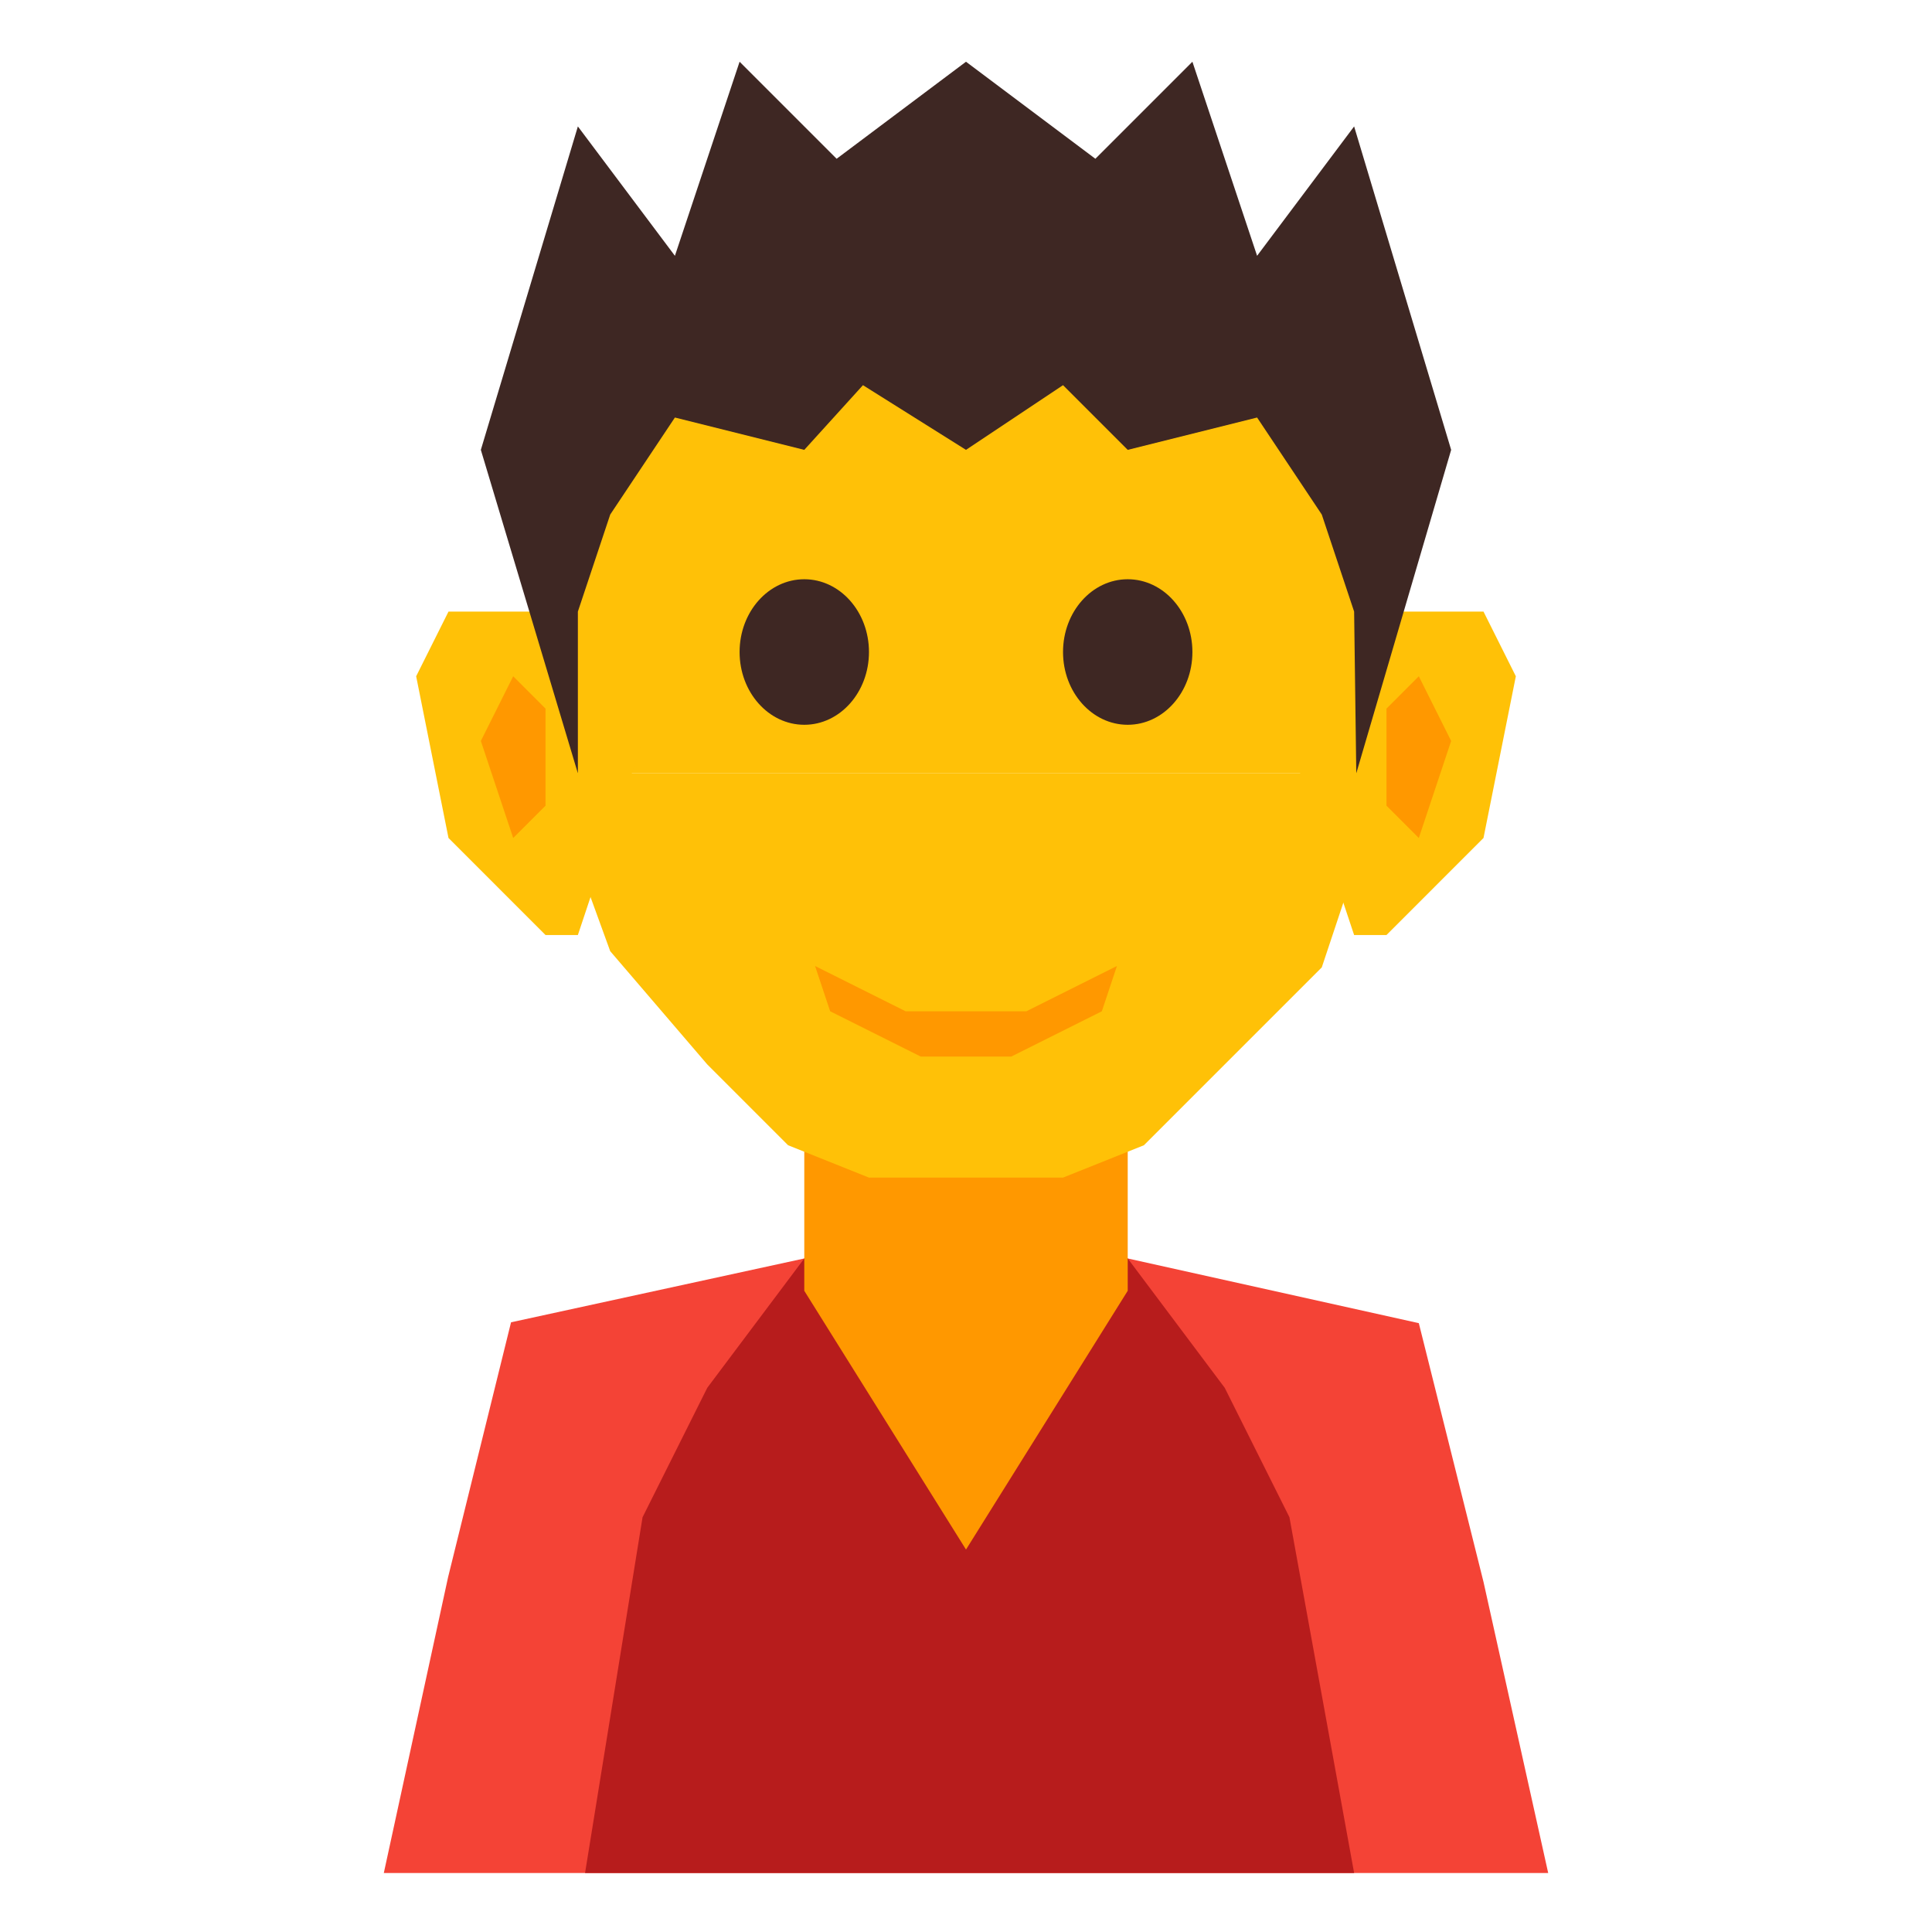
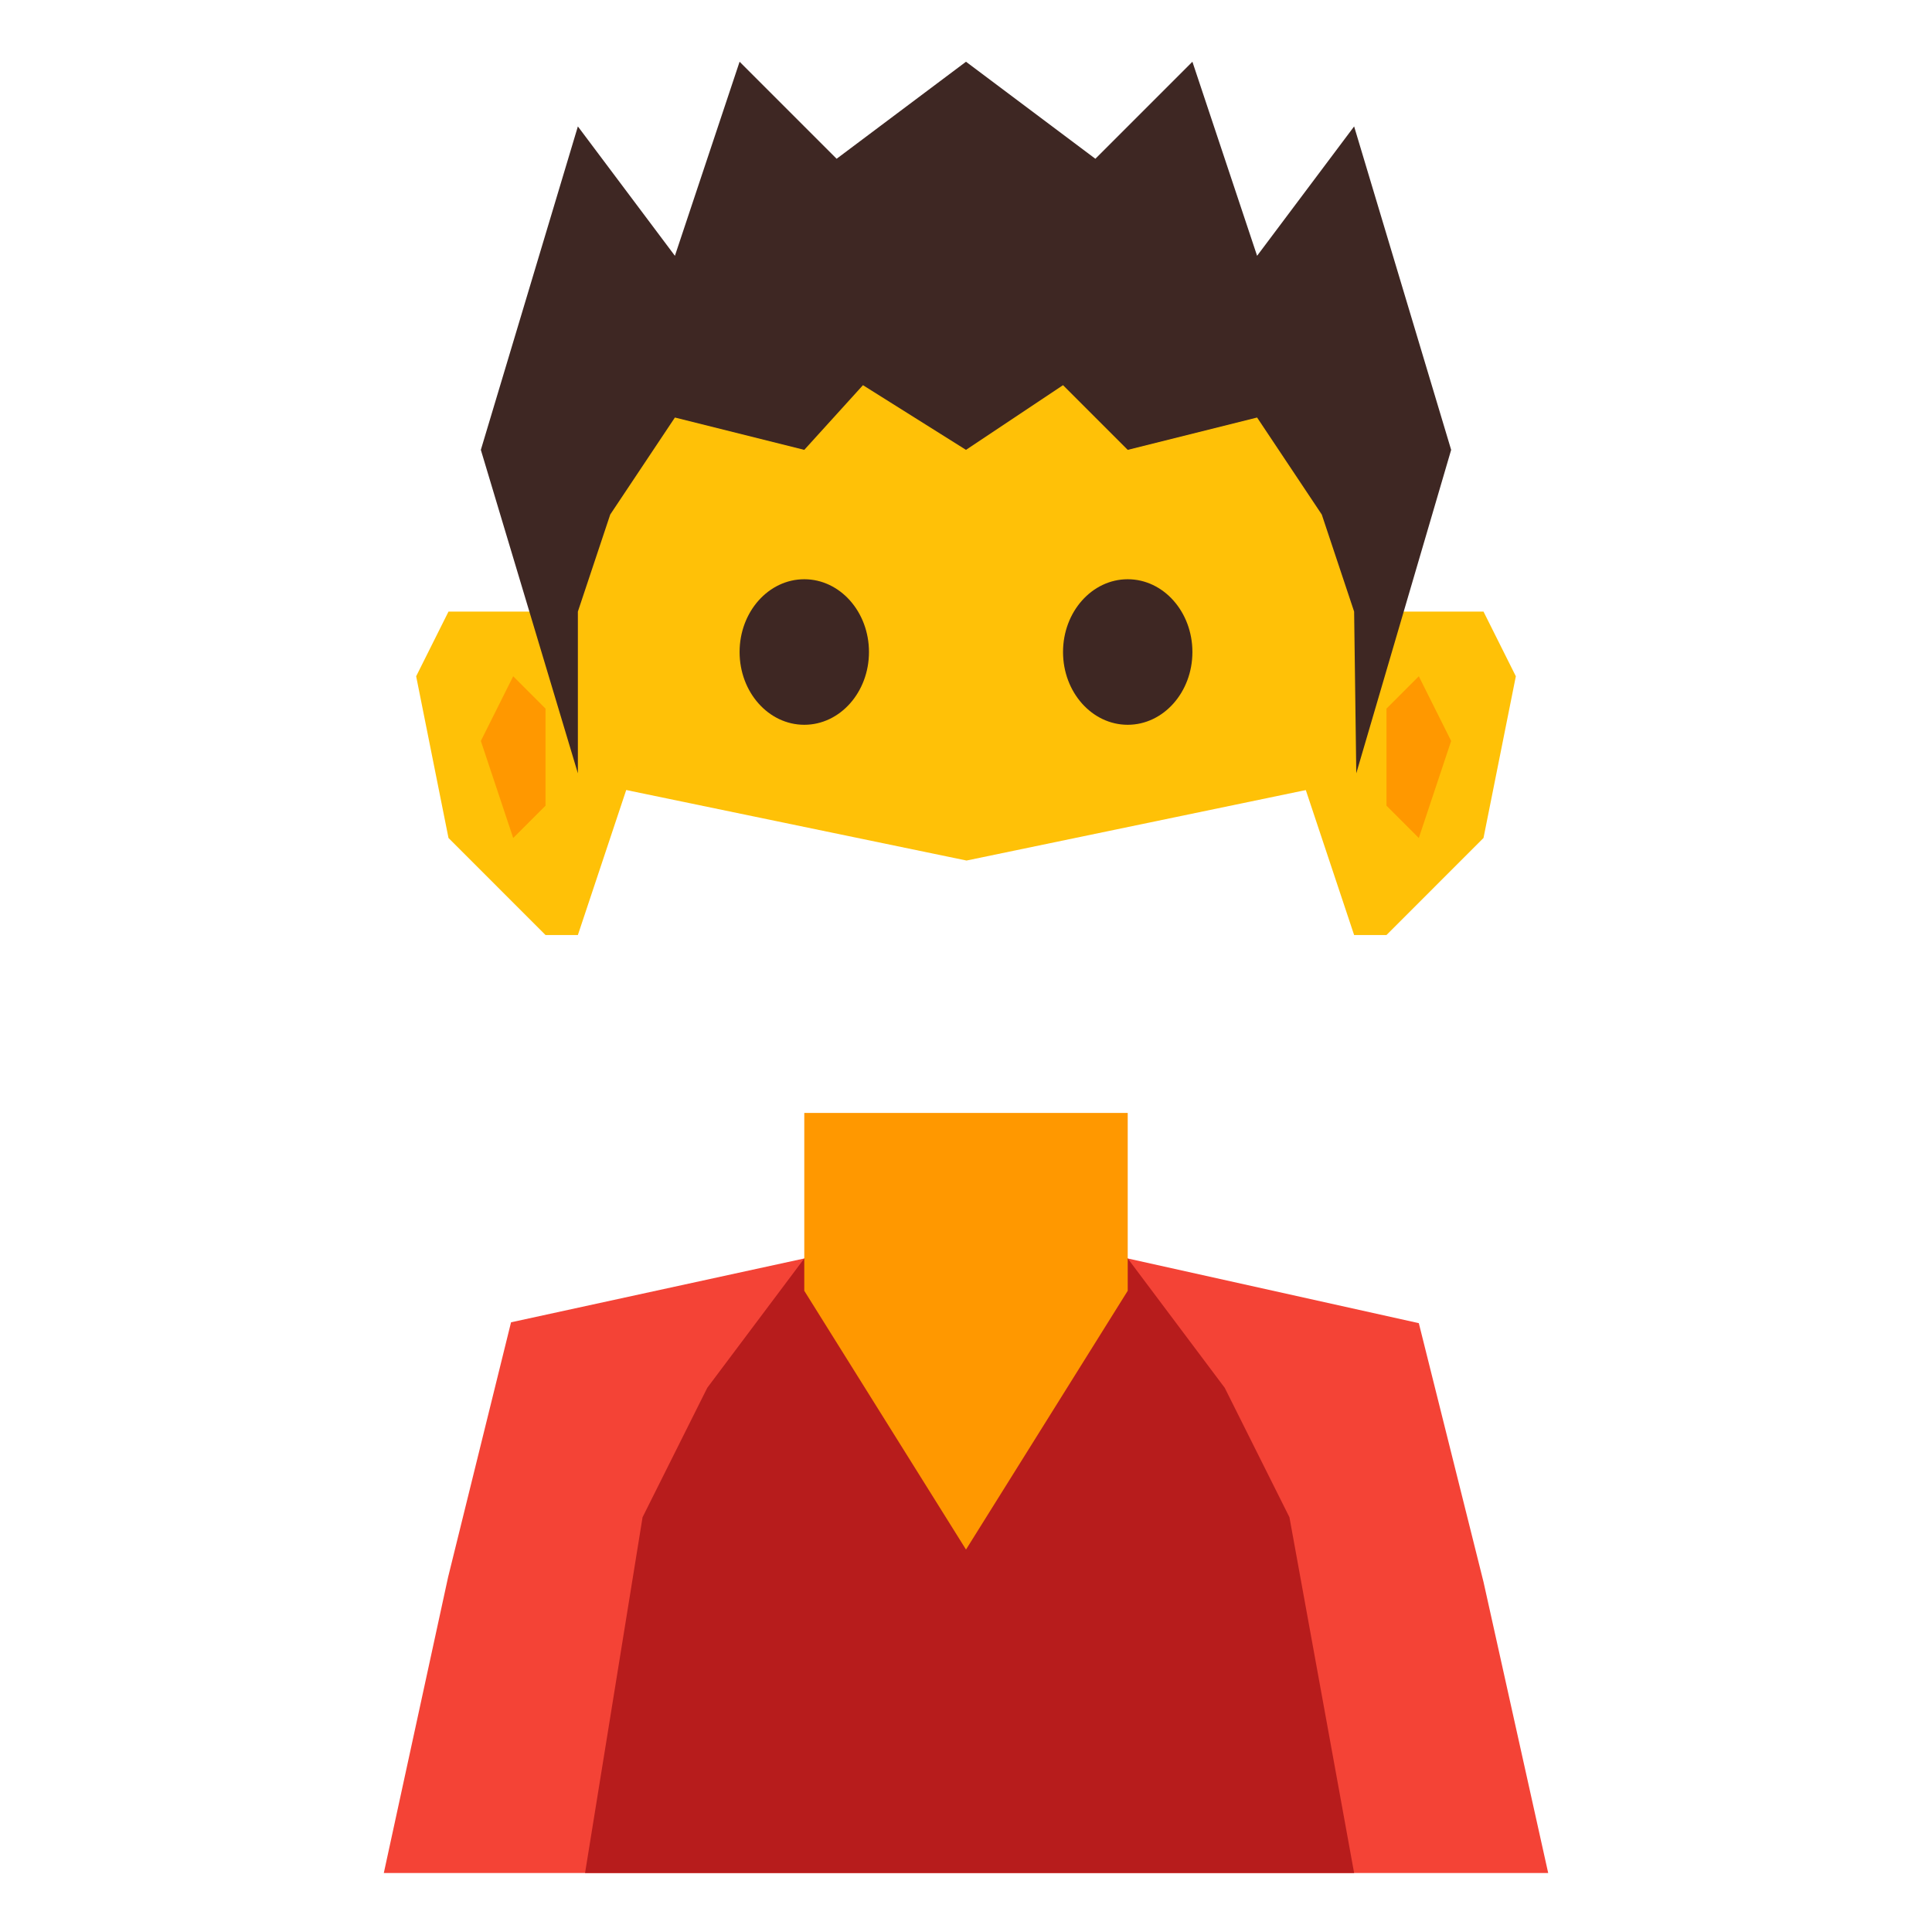
<svg xmlns="http://www.w3.org/2000/svg" width="512" height="512" viewBox="0 0 512 512" class="calvin-svg2" version="1.1" id="svg3336">
  <defs class="calvin-defs4" id="defs3338" />
  <g class="calvin-neutral" style="display:inline" id="calvin-neutral">
    <path id="path3514" style="opacity:1;fill:#f44336;fill-opacity:1;stroke:none;stroke-width:4;stroke-linecap:round;stroke-linejoin:round;stroke-miterlimit:4;stroke-dasharray:none;stroke-opacity:1" d="M 101.714,496.362 L 118.749,417.962 L 135.43,350.424 L 213.143,333.505 L 264.571,324.934 L 298.857,333.505 L 376,350.648 L 393.143,419.219 L 410.286,496.362 L 264.571,496.362 Z" class="calvin-arms" />
    <path id="path3516" style="opacity:1;fill:#b71c1c;fill-opacity:1;stroke:none;stroke-width:4;stroke-linecap:round;stroke-linejoin:round;stroke-miterlimit:4;stroke-dasharray:none;stroke-opacity:1" d="M 155.047,496.362 L 170.286,402.076 L 187.429,367.791 L 213.143,333.505 L 264.571,319.988 L 298.857,333.505 L 324.571,367.791 L 341.714,402.076 L 358.857,496.362 L 265.523,496.362 Z" class="calvin-chest" />
    <path id="path3518" style="opacity:1;fill:#ff9800;fill-opacity:1;stroke:none;stroke-width:2;stroke-linecap:round;stroke-linejoin:round;stroke-miterlimit:4;stroke-dasharray:none;stroke-opacity:1" d="M 213.143,294.934 L 298.857,294.934 L 298.857,342.076 L 256,410.648 L 213.143,342.076 Z" class="calvin-neck" />
-     <path id="path3520" style="opacity:1;fill:#ffc107;fill-opacity:1;stroke:none;stroke-width:2;stroke-linecap:round;stroke-linejoin:round;stroke-miterlimit:4;stroke-dasharray:none;stroke-opacity:1" d="M 367.429,204.934 L 144.571,204.934 L 153.143,153.505 L 170.286,102.076 L 256,84.934 L 341.714,102.076 L 358.857,153.505 Z" class="calvin-head" />
+     <path id="path3520" style="opacity:1;fill:#ffc107;fill-opacity:1;stroke:none;stroke-width:2;stroke-linecap:round;stroke-linejoin:round;stroke-miterlimit:4;stroke-dasharray:none;stroke-opacity:1" d="M 367.429,204.934 L 256.145,228.051 L 144.571,204.934 L 153.143,153.505 L 170.286,102.076 L 256,84.934 L 341.714,102.076 L 358.857,153.505 Z" class="calvin-head" />
    <path id="path3522" class="calvin-eye-right" d="M 230.286,172.791 C 230.286,183.442 222.611,192.076 213.143,192.076 C 203.675,192.076 196,183.442 196,172.791 C 196,162.139 203.675,153.505 213.143,153.505 C 222.611,153.505 230.286,162.139 230.286,172.791 Z" style="opacity:1;fill:#3e2723;fill-opacity:1;stroke:none;stroke-width:4;stroke-linecap:round;stroke-linejoin:round;stroke-miterlimit:4;stroke-dasharray:none;stroke-opacity:1" />
    <path id="path3524" class="calvin-eye-left" d="M 316,172.791 A 17.143,19.286 0 0 1 298.857,192.076 A 17.143,19.286 0 0 1 281.714,172.791 A 17.143,19.286 0 0 1 298.857,153.505 A 17.143,19.286 0 0 1 316,172.791 Z" style="opacity:1;fill:#3e2723;fill-opacity:1;stroke:none;stroke-width:4;stroke-linecap:round;stroke-linejoin:round;stroke-miterlimit:4;stroke-dasharray:none;stroke-opacity:1" />
    <path id="path3526" style="opacity:1;fill:#ffc107;fill-opacity:1;stroke:none;stroke-width:4;stroke-linecap:round;stroke-linejoin:round;stroke-miterlimit:4;stroke-dasharray:none;stroke-opacity:1" d="M 110.286,179.219 L 118.857,222.076 L 144.571,247.791 L 153.143,247.791 L 170.286,196.362 L 144.571,162.076 L 118.857,162.076 Z" class="calvin-ear-right" />
    <path id="path3528" style="opacity:1;fill:#ff9800;fill-opacity:1;stroke:none;stroke-width:4;stroke-linecap:round;stroke-linejoin:round;stroke-miterlimit:4;stroke-dasharray:none;stroke-opacity:1" d="M 136,222.076 L 144.571,213.505 L 144.571,196.362 L 144.571,187.791 L 136,179.219 L 127.429,196.362 Z" class="calvin-ear-right-inner" />
    <path id="path3530" class="calvin-ear-left" d="M 401.714,179.219 L 393.143,222.076 L 367.429,247.791 L 358.857,247.791 L 341.714,196.362 L 367.429,162.076 L 393.143,162.076 Z" style="opacity:1;fill:#ffc107;fill-opacity:1;stroke:none;stroke-width:4;stroke-linecap:round;stroke-linejoin:round;stroke-miterlimit:4;stroke-dasharray:none;stroke-opacity:1" />
    <path id="path3532" class="calvin-ear-left-inner" d="M 376,222.076 L 367.429,213.505 L 367.429,196.362 L 367.429,187.791 L 376,179.219 L 384.571,196.362 Z" style="opacity:1;fill:#ff9800;fill-opacity:1;stroke:none;stroke-width:4;stroke-linecap:round;stroke-linejoin:round;stroke-miterlimit:4;stroke-dasharray:none;stroke-opacity:1" />
    <path id="path3534" style="fill:#3e2723;fill-rule:evenodd;stroke:none;stroke-width:1px;stroke-linecap:butt;stroke-linejoin:miter;stroke-opacity:1" d="M 153.143,204.934 L 153.143,162.076 L 161.714,136.362 L 178.857,110.648 L 213.143,119.219 L 228.693,102.076 L 256,119.219 L 281.714,102.076 L 298.857,119.219 L 333.143,110.648 L 350.286,136.362 L 358.857,162.076 L 359.429,204.934 L 384.571,119.219 L 358.857,33.505 L 333.143,67.791 L 316,16.362 L 290.286,42.076 L 256,16.362 L 221.714,42.076 L 196,16.362 L 178.857,67.791 L 153.143,33.505 L 127.429,119.219 Z" class="calvin-hair" />
  </g>
-   <g id="layer7" style="display:inline">
+   <g id="layer7" style="display:none">
    <path id="path3920" style="display:inline;opacity:1;fill:#ffc107;fill-opacity:1;stroke:none;stroke-width:2;stroke-linecap:round;stroke-linejoin:round;stroke-miterlimit:4;stroke-dasharray:none;stroke-opacity:1" d="M 367.429,204.934 L 350.286,256.362 L 324.571,282.076 L 303.143,303.505 L 281.714,312.076 L 230.286,312.076 L 208.857,303.505 L 187.429,282.076 L 161.714,252.076 L 144.571,204.934 Z" class="calvin-head" />
    <path style="display:inline;opacity:1;fill:#ff9800;fill-opacity:1;stroke:none;stroke-width:8;stroke-linecap:round;stroke-linejoin:round;stroke-miterlimit:4;stroke-dasharray:none;stroke-opacity:1" d="M 220,268 L 216,256 L 240,268 L 272,268 L 296,256 L 292,268 L 268,280 L 244,280 Z" class="calvin-lips" id="path3922" />
  </g>
  <g id="layer1" style="display:none">
    <path class="calvin-head" d="M 367.429,204.934 L 350.286,256.362 L 324.571,282.076 L 303.143,303.505 L 281.714,312.076 L 230.286,312.076 L 208.857,303.505 L 187.429,282.076 L 161.714,252.076 L 144.571,204.934 Z" style="opacity:1;fill:#ffc107;fill-opacity:1;stroke:none;stroke-width:2;stroke-linecap:round;stroke-linejoin:round;stroke-miterlimit:4;stroke-dasharray:none;stroke-opacity:1" id="path3611" />
    <path id="path3627" class="calvin-lips" d="M 224,268 L 220,256 L 240,260 L 272,260 L 292,256 L 288,268 L 268,280 L 244,280 Z" style="opacity:1;fill:#263238;fill-opacity:1;stroke:none;stroke-width:8;stroke-linecap:round;stroke-linejoin:round;stroke-miterlimit:4;stroke-dasharray:none;stroke-opacity:1" />
  </g>
  <g id="layer2" style="display:none">
    <path id="path4427" style="opacity:1;fill:#ffc107;fill-opacity:1;stroke:none;stroke-width:2;stroke-linecap:round;stroke-linejoin:round;stroke-miterlimit:4;stroke-dasharray:none;stroke-opacity:1" d="M 367.429,204.571 L 350.286,256 L 324.571,281.714 L 303.143,303.143 L 281.714,311.714 L 230.286,311.714 L 208.857,303.143 L 187.429,281.714 L 161.714,251.714 L 144.571,204.571 Z" class="calvin-head" />
    <path style="opacity:1;fill:#263238;fill-opacity:1;stroke:none;stroke-width:8;stroke-linecap:round;stroke-linejoin:round;stroke-miterlimit:4;stroke-dasharray:none;stroke-opacity:1" d="M 196,255.638 L 200,247.638 L 240,251.638 L 272,251.638 L 312,247.638 L 316,255.638 L 280,283.638 L 232,283.638 Z" class="calvin-lips" id="path4323" />
  </g>
  <g id="layer3" style="display:none">
    <path id="path4245" style="opacity:1;fill:#ffc107;fill-opacity:1;stroke:none;stroke-width:2;stroke-linecap:round;stroke-linejoin:round;stroke-miterlimit:4;stroke-dasharray:none;stroke-opacity:1" d="M 367.429,204.571 L 350.286,256 L 324.571,281.714 L 303.143,319.143 L 281.714,327.714 L 230.286,327.714 L 208.857,319.143 L 187.429,281.714 L 161.714,251.714 L 144.571,204.571 Z" class="calvin-head" />
    <path style="opacity:1;fill:#263238;fill-opacity:1;stroke:none;stroke-width:8;stroke-linecap:round;stroke-linejoin:round;stroke-miterlimit:4;stroke-dasharray:none;stroke-opacity:1" d="M 212,255.638 L 216,247.638 L 240,251.638 L 272,251.638 L 296,247.638 L 300,255.638 L 272,299.638 L 240,299.638 Z" class="calvin-lips" id="path4319" />
  </g>
  <g id="layer4" style="display:none">
    <path id="path4381" style="opacity:1;fill:#ffc107;fill-opacity:1;stroke:none;stroke-width:2;stroke-linecap:round;stroke-linejoin:round;stroke-miterlimit:4;stroke-dasharray:none;stroke-opacity:1" d="M 367.429,204.571 L 350.286,256 L 316.571,281.714 L 303.143,303.143 L 281.714,311.714 L 230.286,311.714 L 208.857,303.143 L 195.429,281.714 L 161.714,251.714 L 144.571,204.571 Z" class="calvin-head" />
    <path style="opacity:1;fill:#263238;fill-opacity:1;stroke:none;stroke-width:8;stroke-linecap:round;stroke-linejoin:round;stroke-miterlimit:4;stroke-dasharray:none;stroke-opacity:1" d="M 248,267.638 L 248,263.638 L 256,255.638 L 264,255.638 L 272,263.638 L 272,267.638 L 264,279.638 L 256,279.638 Z" class="calvin-lips" id="path4399" />
  </g>
  <g id="layer5" style="display:none">
    <path class="calvin-head" d="M 367.429,204.571 L 350.286,256 L 320.571,281.714 L 307.143,303.143 L 281.714,311.714 L 230.286,311.714 L 204.857,303.143 L 191.429,281.714 L 161.714,251.714 L 144.571,204.571 Z" style="opacity:1;fill:#ffc107;fill-opacity:1;stroke:none;stroke-width:2;stroke-linecap:round;stroke-linejoin:round;stroke-miterlimit:4;stroke-dasharray:none;stroke-opacity:1" id="path4357" />
    <path id="path5437" class="calvin-lips" d="M 236,271.638 L 236,259.638 L 244,247.638 L 268,247.638 L 276,259.638 L 276,271.638 L 268,283.638 L 244,283.638 Z" style="opacity:1;fill:#263238;fill-opacity:1;stroke:none;stroke-width:8;stroke-linecap:round;stroke-linejoin:round;stroke-miterlimit:4;stroke-dasharray:none;stroke-opacity:1" />
  </g>
  <g id="layer6" style="display:none">
    <path id="path4331" style="opacity:1;fill:#ffc107;fill-opacity:1;stroke:none;stroke-width:2;stroke-linecap:round;stroke-linejoin:round;stroke-miterlimit:4;stroke-dasharray:none;stroke-opacity:1" d="M 367.429,204.571 L 350.286,256 L 324.571,281.714 L 303.143,315.143 L 281.714,323.714 L 230.286,323.714 L 208.857,315.143 L 187.429,281.714 L 161.714,251.714 L 144.571,204.571 Z" class="calvin-head" />
    <path id="path4349" class="calvin-lips" d="M 232,275.638 L 232,255.638 L 244,235.638 L 268,235.638 L 280,255.638 L 280,275.638 L 268,295.638 L 244,295.638 Z" style="opacity:1;fill:#263238;fill-opacity:1;stroke:none;stroke-width:8;stroke-linecap:round;stroke-linejoin:round;stroke-miterlimit:4;stroke-dasharray:none;stroke-opacity:1" />
  </g>
</svg>
